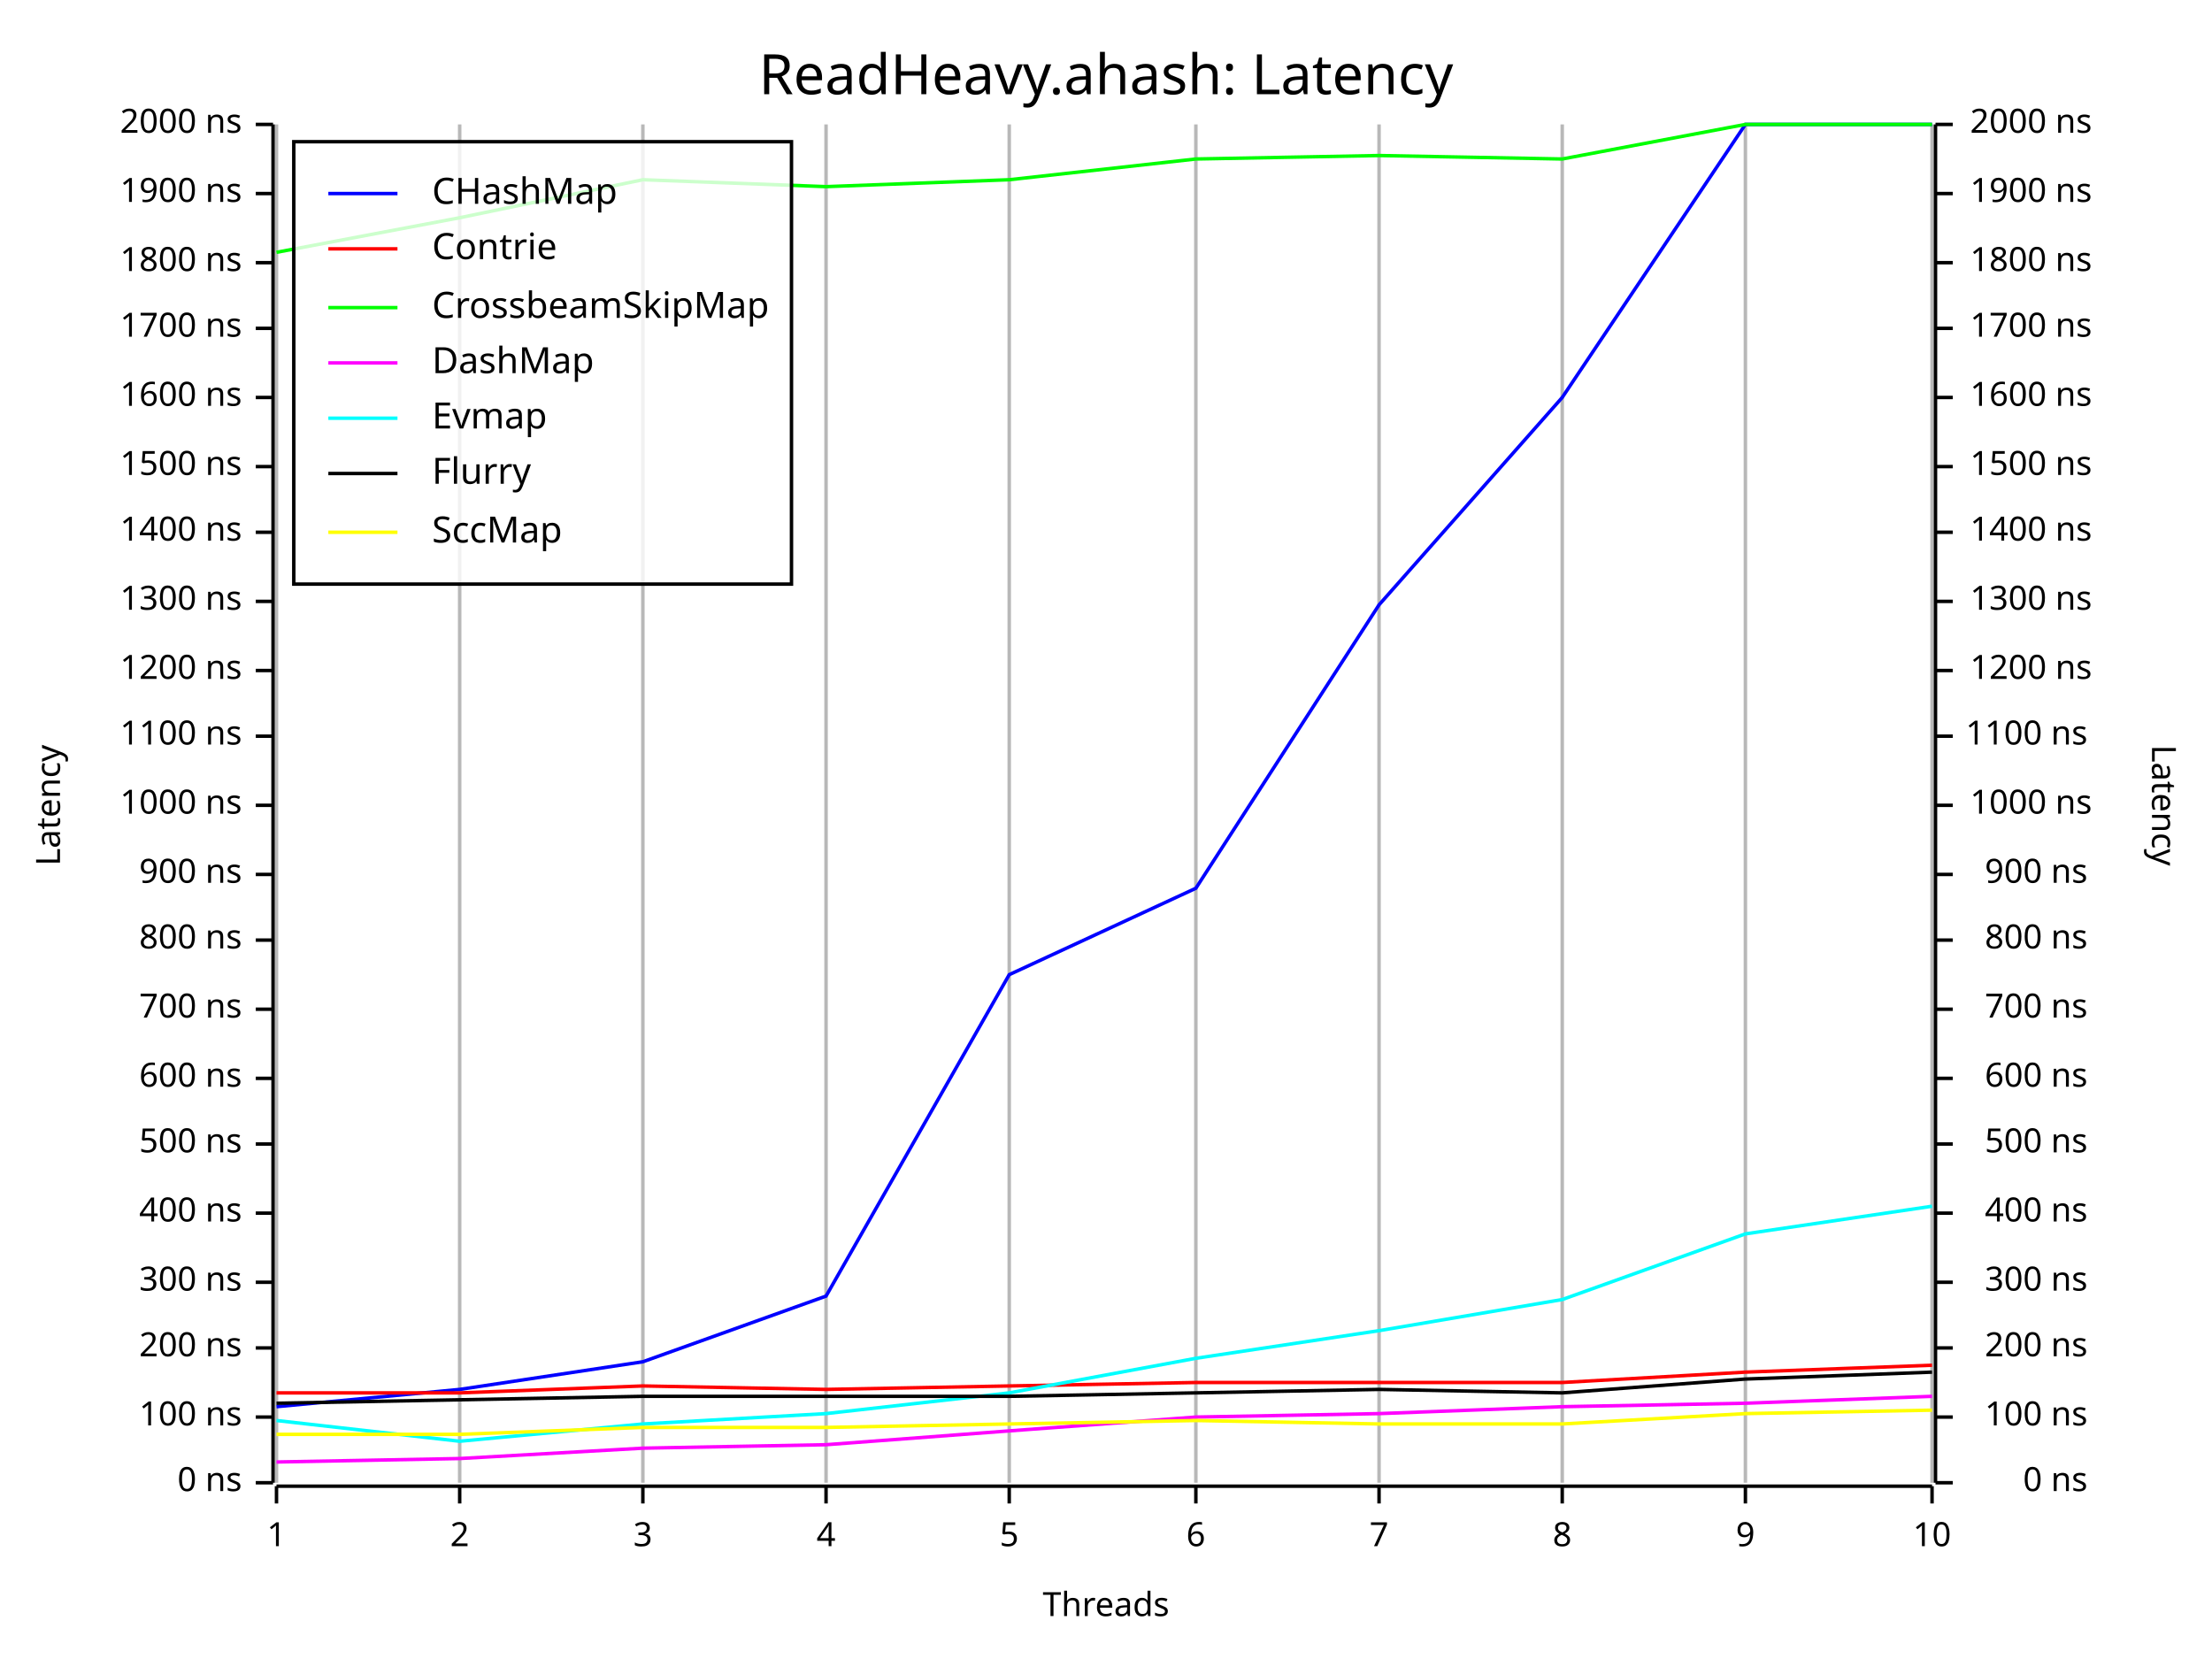
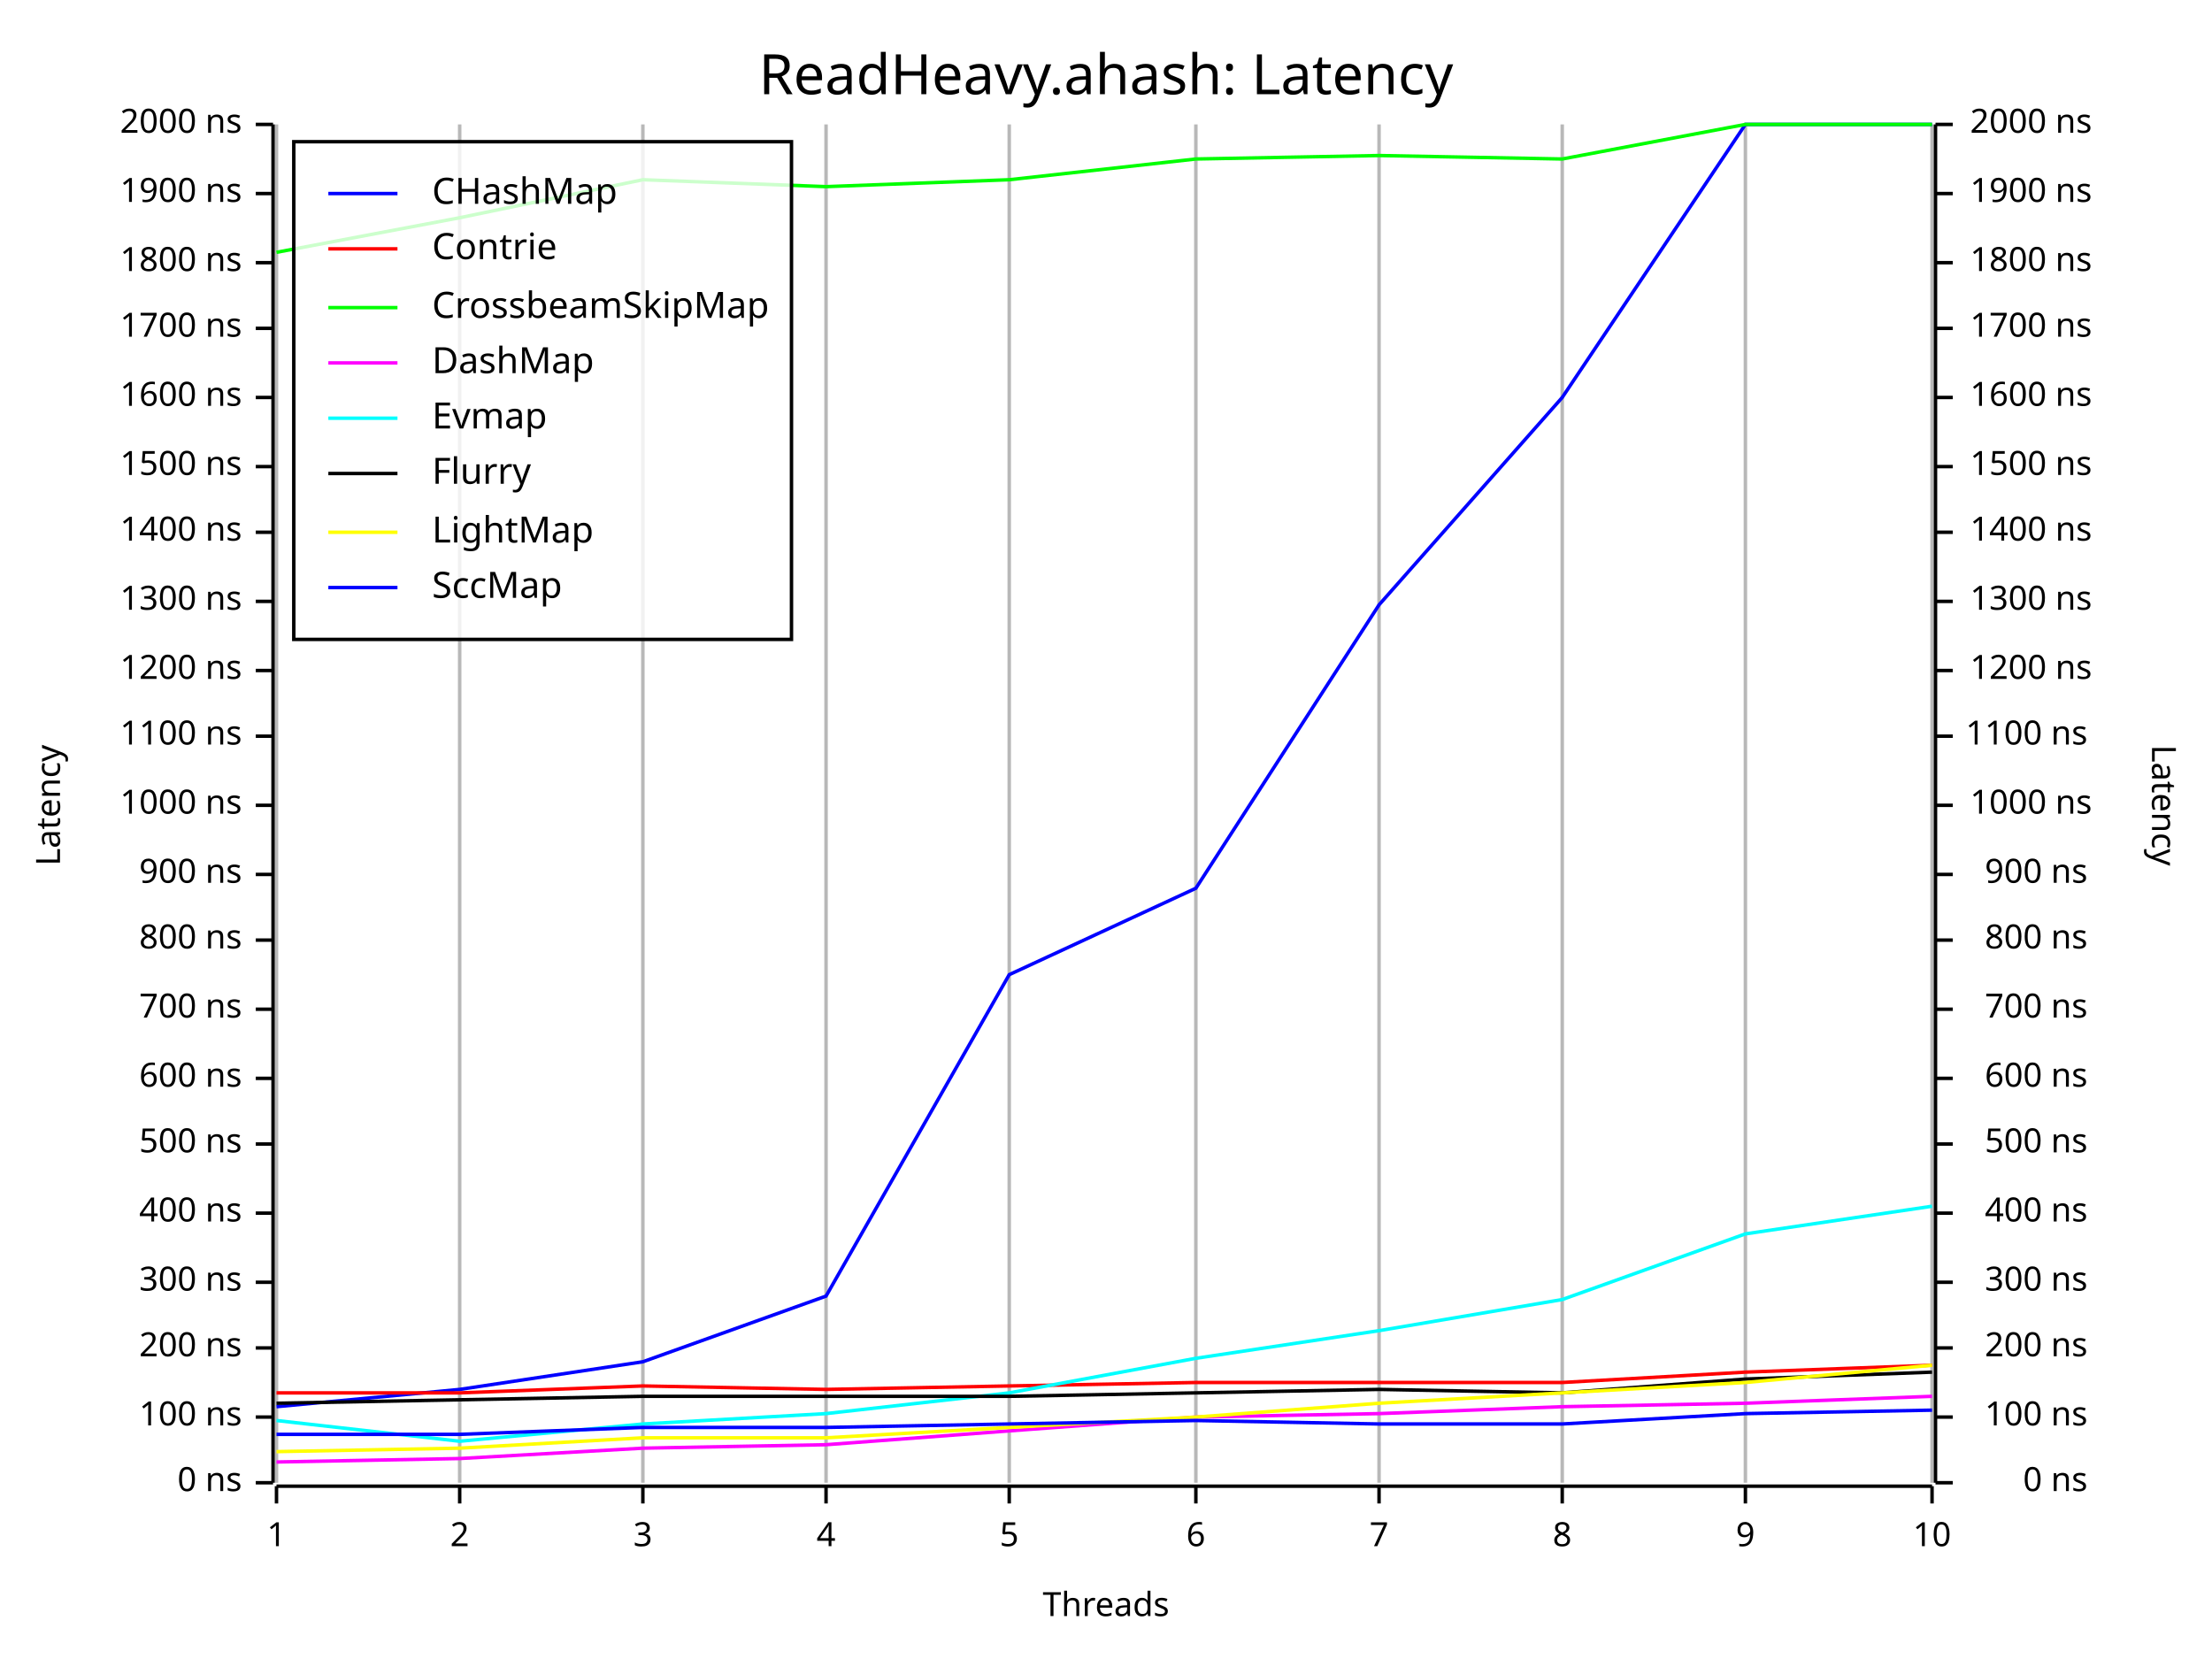
<svg xmlns="http://www.w3.org/2000/svg" width="640" height="480" viewBox="0 0 640 480">
  <rect x="0" y="0" width="640" height="480" opacity="1" fill="#FFFFFF" stroke="none" />
  <text x="320" y="15" dy="0.76em" text-anchor="middle" font-family="Fira Code" font-size="16.129" opacity="1" fill="#000000">
ReadHeavy.ahash: Latency
</text>
  <line opacity="0.1" stroke="#000000" stroke-width="1" x1="80" y1="429" x2="80" y2="36" />
  <line opacity="0.1" stroke="#000000" stroke-width="1" x1="133" y1="429" x2="133" y2="36" />
  <line opacity="0.1" stroke="#000000" stroke-width="1" x1="186" y1="429" x2="186" y2="36" />
  <line opacity="0.1" stroke="#000000" stroke-width="1" x1="239" y1="429" x2="239" y2="36" />
  <line opacity="0.1" stroke="#000000" stroke-width="1" x1="292" y1="429" x2="292" y2="36" />
  <line opacity="0.1" stroke="#000000" stroke-width="1" x1="346" y1="429" x2="346" y2="36" />
  <line opacity="0.1" stroke="#000000" stroke-width="1" x1="399" y1="429" x2="399" y2="36" />
  <line opacity="0.1" stroke="#000000" stroke-width="1" x1="452" y1="429" x2="452" y2="36" />
  <line opacity="0.1" stroke="#000000" stroke-width="1" x1="505" y1="429" x2="505" y2="36" />
  <line opacity="0.1" stroke="#000000" stroke-width="1" x1="559" y1="429" x2="559" y2="36" />
  <text x="10" y="233" dy="0.76em" text-anchor="middle" font-family="sans-serif" font-size="9.677" opacity="1" fill="#000000" transform="rotate(270, 10, 233)">
Latency
</text>
  <text x="320" y="470" dy="-0.5ex" text-anchor="middle" font-family="sans-serif" font-size="9.677" opacity="1" fill="#000000">
Threads
</text>
  <text x="630" y="233" dy="0.76em" text-anchor="middle" font-family="sans-serif" font-size="9.677" opacity="1" fill="#000000" transform="rotate(90, 630, 233)">
Latency
</text>
  <line opacity="0.2" stroke="#000000" stroke-width="1" x1="80" y1="429" x2="80" y2="36" />
  <line opacity="0.2" stroke="#000000" stroke-width="1" x1="133" y1="429" x2="133" y2="36" />
  <line opacity="0.2" stroke="#000000" stroke-width="1" x1="186" y1="429" x2="186" y2="36" />
  <line opacity="0.2" stroke="#000000" stroke-width="1" x1="239" y1="429" x2="239" y2="36" />
  <line opacity="0.2" stroke="#000000" stroke-width="1" x1="292" y1="429" x2="292" y2="36" />
  <line opacity="0.2" stroke="#000000" stroke-width="1" x1="346" y1="429" x2="346" y2="36" />
  <line opacity="0.2" stroke="#000000" stroke-width="1" x1="399" y1="429" x2="399" y2="36" />
  <line opacity="0.2" stroke="#000000" stroke-width="1" x1="452" y1="429" x2="452" y2="36" />
  <line opacity="0.2" stroke="#000000" stroke-width="1" x1="505" y1="429" x2="505" y2="36" />
  <line opacity="0.2" stroke="#000000" stroke-width="1" x1="559" y1="429" x2="559" y2="36" />
  <polyline fill="none" opacity="1" stroke="#000000" stroke-width="1" points="79,36 79,429 " />
  <text x="70" y="429" dy="0.5ex" text-anchor="end" font-family="sans-serif" font-size="9.677" opacity="1" fill="#000000">
0 ns
</text>
  <polyline fill="none" opacity="1" stroke="#000000" stroke-width="1" points="74,429 79,429 " />
  <text x="70" y="410" dy="0.5ex" text-anchor="end" font-family="sans-serif" font-size="9.677" opacity="1" fill="#000000">
100 ns
</text>
  <polyline fill="none" opacity="1" stroke="#000000" stroke-width="1" points="74,410 79,410 " />
  <text x="70" y="390" dy="0.5ex" text-anchor="end" font-family="sans-serif" font-size="9.677" opacity="1" fill="#000000">
200 ns
</text>
  <polyline fill="none" opacity="1" stroke="#000000" stroke-width="1" points="74,390 79,390 " />
  <text x="70" y="371" dy="0.5ex" text-anchor="end" font-family="sans-serif" font-size="9.677" opacity="1" fill="#000000">
300 ns
</text>
  <polyline fill="none" opacity="1" stroke="#000000" stroke-width="1" points="74,371 79,371 " />
  <text x="70" y="351" dy="0.5ex" text-anchor="end" font-family="sans-serif" font-size="9.677" opacity="1" fill="#000000">
400 ns
</text>
  <polyline fill="none" opacity="1" stroke="#000000" stroke-width="1" points="74,351 79,351 " />
  <text x="70" y="331" dy="0.5ex" text-anchor="end" font-family="sans-serif" font-size="9.677" opacity="1" fill="#000000">
500 ns
</text>
  <polyline fill="none" opacity="1" stroke="#000000" stroke-width="1" points="74,331 79,331 " />
  <text x="70" y="312" dy="0.5ex" text-anchor="end" font-family="sans-serif" font-size="9.677" opacity="1" fill="#000000">
600 ns
</text>
  <polyline fill="none" opacity="1" stroke="#000000" stroke-width="1" points="74,312 79,312 " />
  <text x="70" y="292" dy="0.5ex" text-anchor="end" font-family="sans-serif" font-size="9.677" opacity="1" fill="#000000">
700 ns
</text>
  <polyline fill="none" opacity="1" stroke="#000000" stroke-width="1" points="74,292 79,292 " />
  <text x="70" y="272" dy="0.5ex" text-anchor="end" font-family="sans-serif" font-size="9.677" opacity="1" fill="#000000">
800 ns
</text>
  <polyline fill="none" opacity="1" stroke="#000000" stroke-width="1" points="74,272 79,272 " />
  <text x="70" y="253" dy="0.5ex" text-anchor="end" font-family="sans-serif" font-size="9.677" opacity="1" fill="#000000">
900 ns
</text>
  <polyline fill="none" opacity="1" stroke="#000000" stroke-width="1" points="74,253 79,253 " />
  <text x="70" y="233" dy="0.5ex" text-anchor="end" font-family="sans-serif" font-size="9.677" opacity="1" fill="#000000">
1000 ns
</text>
  <polyline fill="none" opacity="1" stroke="#000000" stroke-width="1" points="74,233 79,233 " />
  <text x="70" y="213" dy="0.5ex" text-anchor="end" font-family="sans-serif" font-size="9.677" opacity="1" fill="#000000">
1100 ns
</text>
  <polyline fill="none" opacity="1" stroke="#000000" stroke-width="1" points="74,213 79,213 " />
  <text x="70" y="194" dy="0.5ex" text-anchor="end" font-family="sans-serif" font-size="9.677" opacity="1" fill="#000000">
1200 ns
</text>
  <polyline fill="none" opacity="1" stroke="#000000" stroke-width="1" points="74,194 79,194 " />
  <text x="70" y="174" dy="0.5ex" text-anchor="end" font-family="sans-serif" font-size="9.677" opacity="1" fill="#000000">
1300 ns
</text>
  <polyline fill="none" opacity="1" stroke="#000000" stroke-width="1" points="74,174 79,174 " />
  <text x="70" y="154" dy="0.5ex" text-anchor="end" font-family="sans-serif" font-size="9.677" opacity="1" fill="#000000">
1400 ns
</text>
  <polyline fill="none" opacity="1" stroke="#000000" stroke-width="1" points="74,154 79,154 " />
  <text x="70" y="135" dy="0.5ex" text-anchor="end" font-family="sans-serif" font-size="9.677" opacity="1" fill="#000000">
1500 ns
</text>
  <polyline fill="none" opacity="1" stroke="#000000" stroke-width="1" points="74,135 79,135 " />
  <text x="70" y="115" dy="0.5ex" text-anchor="end" font-family="sans-serif" font-size="9.677" opacity="1" fill="#000000">
1600 ns
</text>
  <polyline fill="none" opacity="1" stroke="#000000" stroke-width="1" points="74,115 79,115 " />
  <text x="70" y="95" dy="0.5ex" text-anchor="end" font-family="sans-serif" font-size="9.677" opacity="1" fill="#000000">
1700 ns
</text>
  <polyline fill="none" opacity="1" stroke="#000000" stroke-width="1" points="74,95 79,95 " />
  <text x="70" y="76" dy="0.5ex" text-anchor="end" font-family="sans-serif" font-size="9.677" opacity="1" fill="#000000">
1800 ns
</text>
  <polyline fill="none" opacity="1" stroke="#000000" stroke-width="1" points="74,76 79,76 " />
  <text x="70" y="56" dy="0.5ex" text-anchor="end" font-family="sans-serif" font-size="9.677" opacity="1" fill="#000000">
1900 ns
</text>
  <polyline fill="none" opacity="1" stroke="#000000" stroke-width="1" points="74,56 79,56 " />
  <text x="70" y="36" dy="0.5ex" text-anchor="end" font-family="sans-serif" font-size="9.677" opacity="1" fill="#000000">
2000 ns
</text>
  <polyline fill="none" opacity="1" stroke="#000000" stroke-width="1" points="74,36 79,36 " />
  <polyline fill="none" opacity="1" stroke="#000000" stroke-width="1" points="80,430 559,430 " />
  <text x="80" y="440" dy="0.76em" text-anchor="middle" font-family="sans-serif" font-size="9.677" opacity="1" fill="#000000">
1
</text>
  <polyline fill="none" opacity="1" stroke="#000000" stroke-width="1" points="80,430 80,435 " />
  <text x="133" y="440" dy="0.76em" text-anchor="middle" font-family="sans-serif" font-size="9.677" opacity="1" fill="#000000">
2
</text>
  <polyline fill="none" opacity="1" stroke="#000000" stroke-width="1" points="133,430 133,435 " />
  <text x="186" y="440" dy="0.76em" text-anchor="middle" font-family="sans-serif" font-size="9.677" opacity="1" fill="#000000">
3
</text>
  <polyline fill="none" opacity="1" stroke="#000000" stroke-width="1" points="186,430 186,435 " />
  <text x="239" y="440" dy="0.76em" text-anchor="middle" font-family="sans-serif" font-size="9.677" opacity="1" fill="#000000">
4
</text>
  <polyline fill="none" opacity="1" stroke="#000000" stroke-width="1" points="239,430 239,435 " />
  <text x="292" y="440" dy="0.76em" text-anchor="middle" font-family="sans-serif" font-size="9.677" opacity="1" fill="#000000">
5
</text>
  <polyline fill="none" opacity="1" stroke="#000000" stroke-width="1" points="292,430 292,435 " />
  <text x="346" y="440" dy="0.76em" text-anchor="middle" font-family="sans-serif" font-size="9.677" opacity="1" fill="#000000">
6
</text>
  <polyline fill="none" opacity="1" stroke="#000000" stroke-width="1" points="346,430 346,435 " />
  <text x="399" y="440" dy="0.76em" text-anchor="middle" font-family="sans-serif" font-size="9.677" opacity="1" fill="#000000">
7
</text>
  <polyline fill="none" opacity="1" stroke="#000000" stroke-width="1" points="399,430 399,435 " />
  <text x="452" y="440" dy="0.76em" text-anchor="middle" font-family="sans-serif" font-size="9.677" opacity="1" fill="#000000">
8
</text>
  <polyline fill="none" opacity="1" stroke="#000000" stroke-width="1" points="452,430 452,435 " />
  <text x="505" y="440" dy="0.76em" text-anchor="middle" font-family="sans-serif" font-size="9.677" opacity="1" fill="#000000">
9
</text>
  <polyline fill="none" opacity="1" stroke="#000000" stroke-width="1" points="505,430 505,435 " />
  <text x="559" y="440" dy="0.76em" text-anchor="middle" font-family="sans-serif" font-size="9.677" opacity="1" fill="#000000">
10
</text>
  <polyline fill="none" opacity="1" stroke="#000000" stroke-width="1" points="559,430 559,435 " />
  <polyline fill="none" opacity="1" stroke="#000000" stroke-width="1" points="560,36 560,429 " />
  <text x="604" y="429" dy="0.5ex" text-anchor="end" font-family="sans-serif" font-size="9.677" opacity="1" fill="#000000">
0 ns
</text>
  <polyline fill="none" opacity="1" stroke="#000000" stroke-width="1" points="560,429 565,429 " />
  <text x="604" y="410" dy="0.5ex" text-anchor="end" font-family="sans-serif" font-size="9.677" opacity="1" fill="#000000">
100 ns
</text>
  <polyline fill="none" opacity="1" stroke="#000000" stroke-width="1" points="560,410 565,410 " />
  <text x="604" y="390" dy="0.5ex" text-anchor="end" font-family="sans-serif" font-size="9.677" opacity="1" fill="#000000">
200 ns
</text>
  <polyline fill="none" opacity="1" stroke="#000000" stroke-width="1" points="560,390 565,390 " />
  <text x="604" y="371" dy="0.5ex" text-anchor="end" font-family="sans-serif" font-size="9.677" opacity="1" fill="#000000">
300 ns
</text>
  <polyline fill="none" opacity="1" stroke="#000000" stroke-width="1" points="560,371 565,371 " />
  <text x="604" y="351" dy="0.5ex" text-anchor="end" font-family="sans-serif" font-size="9.677" opacity="1" fill="#000000">
400 ns
</text>
  <polyline fill="none" opacity="1" stroke="#000000" stroke-width="1" points="560,351 565,351 " />
  <text x="604" y="331" dy="0.5ex" text-anchor="end" font-family="sans-serif" font-size="9.677" opacity="1" fill="#000000">
500 ns
</text>
  <polyline fill="none" opacity="1" stroke="#000000" stroke-width="1" points="560,331 565,331 " />
  <text x="604" y="312" dy="0.5ex" text-anchor="end" font-family="sans-serif" font-size="9.677" opacity="1" fill="#000000">
600 ns
</text>
  <polyline fill="none" opacity="1" stroke="#000000" stroke-width="1" points="560,312 565,312 " />
  <text x="604" y="292" dy="0.5ex" text-anchor="end" font-family="sans-serif" font-size="9.677" opacity="1" fill="#000000">
700 ns
</text>
  <polyline fill="none" opacity="1" stroke="#000000" stroke-width="1" points="560,292 565,292 " />
  <text x="604" y="272" dy="0.5ex" text-anchor="end" font-family="sans-serif" font-size="9.677" opacity="1" fill="#000000">
800 ns
</text>
  <polyline fill="none" opacity="1" stroke="#000000" stroke-width="1" points="560,272 565,272 " />
  <text x="604" y="253" dy="0.5ex" text-anchor="end" font-family="sans-serif" font-size="9.677" opacity="1" fill="#000000">
900 ns
</text>
  <polyline fill="none" opacity="1" stroke="#000000" stroke-width="1" points="560,253 565,253 " />
  <text x="570" y="233" dy="0.5ex" text-anchor="start" font-family="sans-serif" font-size="9.677" opacity="1" fill="#000000">
1000 ns
</text>
  <polyline fill="none" opacity="1" stroke="#000000" stroke-width="1" points="560,233 565,233 " />
  <text x="604" y="213" dy="0.5ex" text-anchor="end" font-family="sans-serif" font-size="9.677" opacity="1" fill="#000000">
1100 ns
</text>
  <polyline fill="none" opacity="1" stroke="#000000" stroke-width="1" points="560,213 565,213 " />
  <text x="570" y="194" dy="0.5ex" text-anchor="start" font-family="sans-serif" font-size="9.677" opacity="1" fill="#000000">
1200 ns
</text>
  <polyline fill="none" opacity="1" stroke="#000000" stroke-width="1" points="560,194 565,194 " />
  <text x="570" y="174" dy="0.5ex" text-anchor="start" font-family="sans-serif" font-size="9.677" opacity="1" fill="#000000">
1300 ns
</text>
  <polyline fill="none" opacity="1" stroke="#000000" stroke-width="1" points="560,174 565,174 " />
  <text x="570" y="154" dy="0.5ex" text-anchor="start" font-family="sans-serif" font-size="9.677" opacity="1" fill="#000000">
1400 ns
</text>
  <polyline fill="none" opacity="1" stroke="#000000" stroke-width="1" points="560,154 565,154 " />
  <text x="570" y="135" dy="0.5ex" text-anchor="start" font-family="sans-serif" font-size="9.677" opacity="1" fill="#000000">
1500 ns
</text>
  <polyline fill="none" opacity="1" stroke="#000000" stroke-width="1" points="560,135 565,135 " />
  <text x="570" y="115" dy="0.5ex" text-anchor="start" font-family="sans-serif" font-size="9.677" opacity="1" fill="#000000">
1600 ns
</text>
  <polyline fill="none" opacity="1" stroke="#000000" stroke-width="1" points="560,115 565,115 " />
  <text x="570" y="95" dy="0.5ex" text-anchor="start" font-family="sans-serif" font-size="9.677" opacity="1" fill="#000000">
1700 ns
</text>
  <polyline fill="none" opacity="1" stroke="#000000" stroke-width="1" points="560,95 565,95 " />
  <text x="570" y="76" dy="0.5ex" text-anchor="start" font-family="sans-serif" font-size="9.677" opacity="1" fill="#000000">
1800 ns
</text>
  <polyline fill="none" opacity="1" stroke="#000000" stroke-width="1" points="560,76 565,76 " />
  <text x="570" y="56" dy="0.5ex" text-anchor="start" font-family="sans-serif" font-size="9.677" opacity="1" fill="#000000">
1900 ns
</text>
  <polyline fill="none" opacity="1" stroke="#000000" stroke-width="1" points="560,56 565,56 " />
  <text x="570" y="36" dy="0.5ex" text-anchor="start" font-family="sans-serif" font-size="9.677" opacity="1" fill="#000000">
2000 ns
</text>
  <polyline fill="none" opacity="1" stroke="#000000" stroke-width="1" points="560,36 565,36 " />
  <polyline fill="none" opacity="1" stroke="#0000FF" stroke-width="1" points="80,407 133,402 186,394 239,375 292,282 346,257 399,175 452,115 505,36 559,36 " />
  <polyline fill="none" opacity="1" stroke="#FF0000" stroke-width="1" points="80,403 133,403 186,401 239,402 292,401 346,400 399,400 452,400 505,397 559,395 " />
  <polyline fill="none" opacity="1" stroke="#00FF00" stroke-width="1" points="80,73 133,63 186,52 239,54 292,52 346,46 399,45 452,46 505,36 559,36 " />
  <polyline fill="none" opacity="1" stroke="#FF00FF" stroke-width="1" points="80,423 133,422 186,419 239,418 292,414 346,410 399,409 452,407 505,406 559,404 " />
  <polyline fill="none" opacity="1" stroke="#00FFFF" stroke-width="1" points="80,411 133,417 186,412 239,409 292,403 346,393 399,385 452,376 505,357 559,349 " />
  <polyline fill="none" opacity="1" stroke="#000000" stroke-width="1" points="80,406 133,405 186,404 239,404 292,404 346,403 399,402 452,403 505,399 559,397 " />
-   <polyline fill="none" opacity="1" stroke="#FFFF00" stroke-width="1" points="80,415 133,415 186,413 239,413 292,412 346,411 399,412 452,412 505,409 559,408 " />
-   <rect x="85" y="41" width="144" height="128" opacity="0.8" fill="#FFFFFF" stroke="none" />
-   <rect x="85" y="41" width="144" height="128" opacity="1" fill="none" stroke="#000000" />
+   <polyline fill="none" opacity="1" stroke="#FFFF00" stroke-width="1" points="80,420 133,419 186,416 239,416 292,413 346,410 399,406 452,403 505,400 559,395 " />
+   <polyline fill="none" opacity="1" stroke="#0000FF" stroke-width="1" points="80,415 133,415 186,413 239,413 292,412 346,411 399,412 452,412 505,409 559,408 " />
+   <rect x="85" y="41" width="144" height="144" opacity="0.8" fill="#FFFFFF" stroke="none" />
+   <rect x="85" y="41" width="144" height="144" opacity="1" fill="none" stroke="#000000" />
  <text x="125" y="51" dy="0.76em" text-anchor="start" font-family="Fira Code" font-size="10.484" opacity="1" fill="#000000">
CHashMap
</text>
  <text x="125" y="67" dy="0.76em" text-anchor="start" font-family="Fira Code" font-size="10.484" opacity="1" fill="#000000">
Contrie
</text>
  <text x="125" y="84" dy="0.76em" text-anchor="start" font-family="Fira Code" font-size="10.484" opacity="1" fill="#000000">
CrossbeamSkipMap
</text>
  <text x="125" y="100" dy="0.76em" text-anchor="start" font-family="Fira Code" font-size="10.484" opacity="1" fill="#000000">
DashMap
</text>
  <text x="125" y="116" dy="0.76em" text-anchor="start" font-family="Fira Code" font-size="10.484" opacity="1" fill="#000000">
Evmap
</text>
  <text x="125" y="132" dy="0.76em" text-anchor="start" font-family="Fira Code" font-size="10.484" opacity="1" fill="#000000">
Flurry
</text>
  <text x="125" y="149" dy="0.76em" text-anchor="start" font-family="Fira Code" font-size="10.484" opacity="1" fill="#000000">
+ LightMap
+ </text>
+   <text x="125" y="165" dy="0.76em" text-anchor="start" font-family="Fira Code" font-size="10.484" opacity="1" fill="#000000">
SccMap
</text>
  <polyline fill="none" opacity="1" stroke="#0000FF" stroke-width="1" points="95,56 115,56 " />
  <polyline fill="none" opacity="1" stroke="#FF0000" stroke-width="1" points="95,72 115,72 " />
  <polyline fill="none" opacity="1" stroke="#00FF00" stroke-width="1" points="95,89 115,89 " />
  <polyline fill="none" opacity="1" stroke="#FF00FF" stroke-width="1" points="95,105 115,105 " />
  <polyline fill="none" opacity="1" stroke="#00FFFF" stroke-width="1" points="95,121 115,121 " />
  <polyline fill="none" opacity="1" stroke="#000000" stroke-width="1" points="95,137 115,137 " />
  <polyline fill="none" opacity="1" stroke="#FFFF00" stroke-width="1" points="95,154 115,154 " />
+   <polyline fill="none" opacity="1" stroke="#0000FF" stroke-width="1" points="95,170 115,170 " />
</svg>
